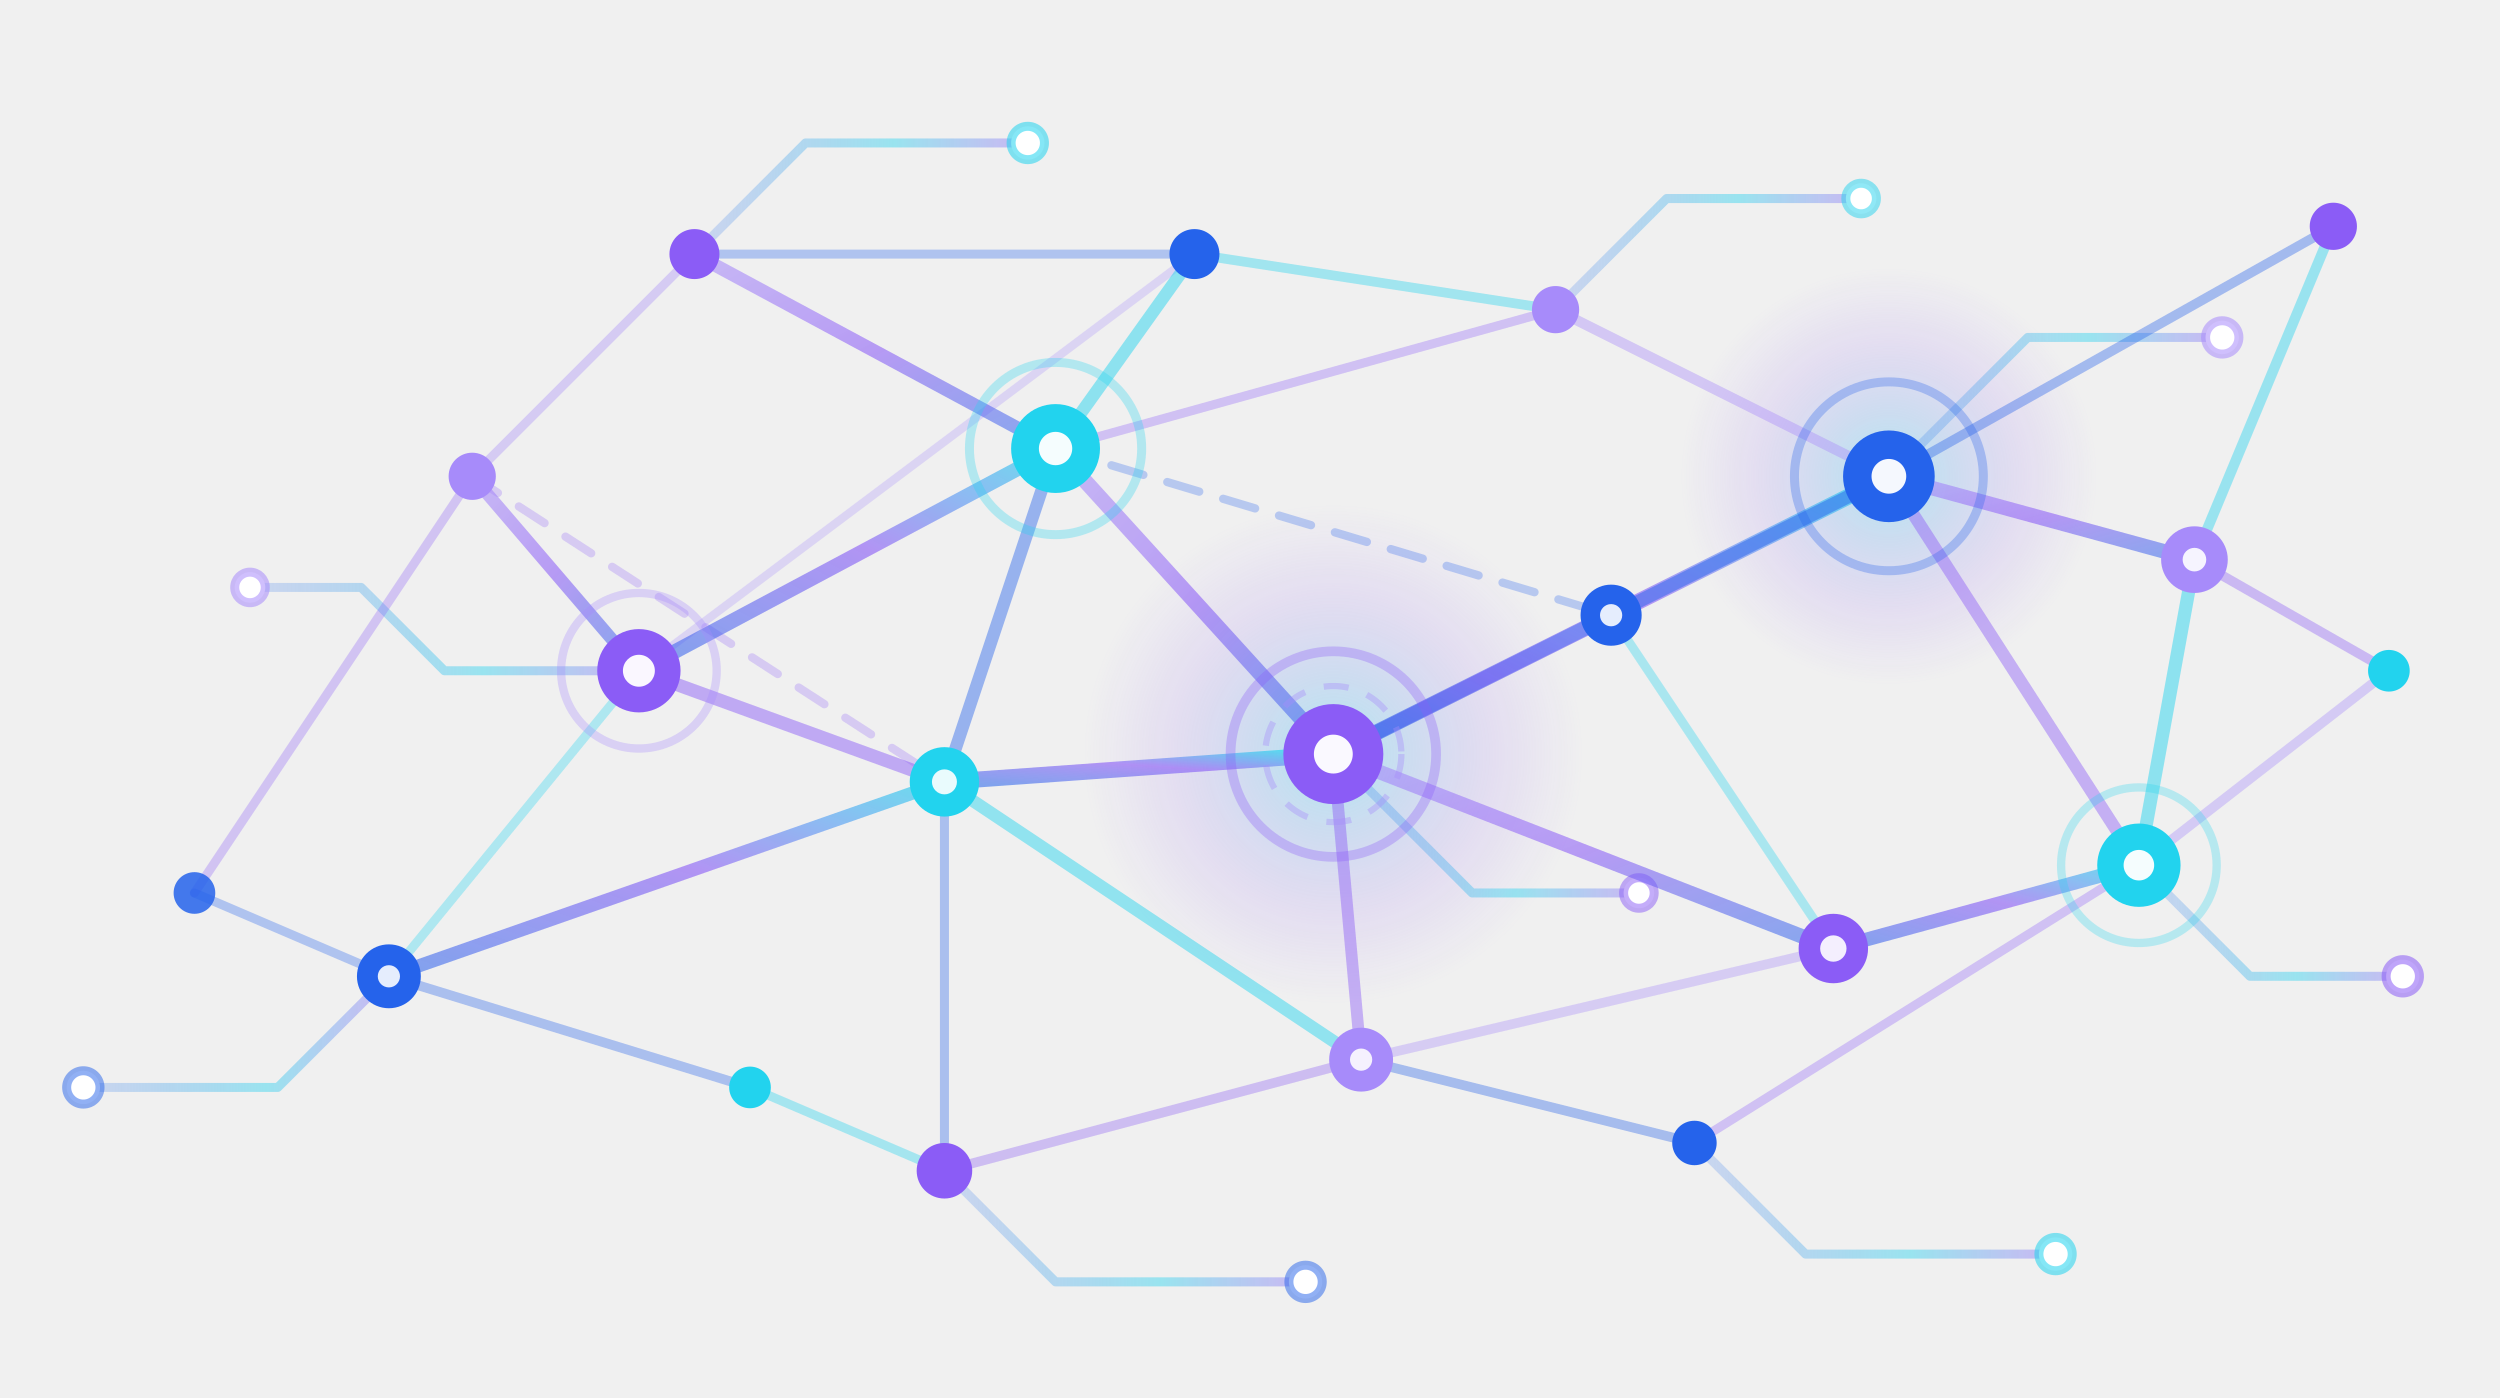
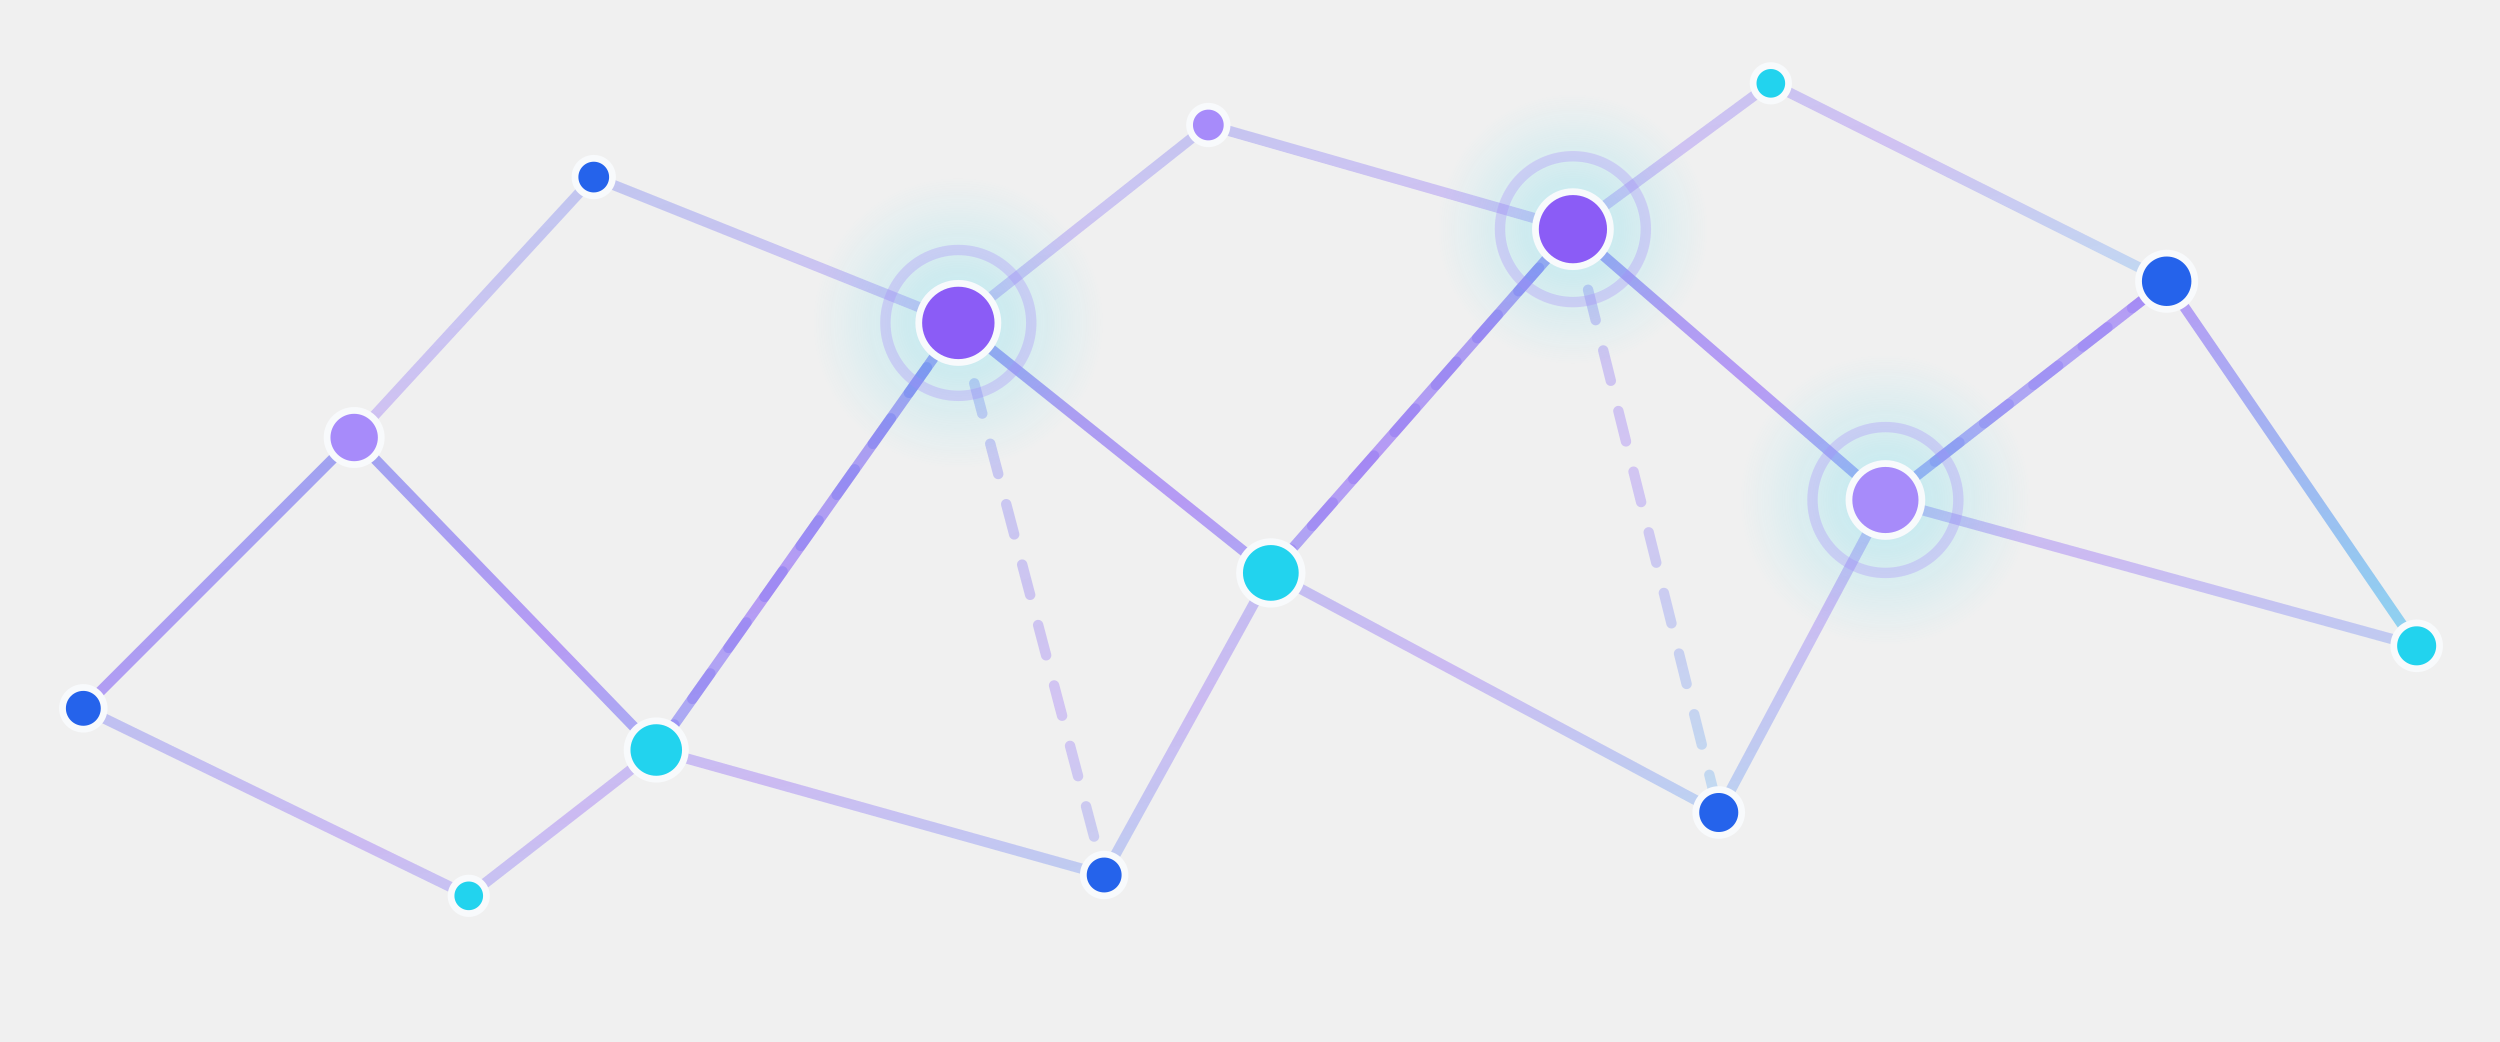
- <svg xmlns="http://www.w3.org/2000/svg" viewBox="0 0 180 100" width="136" height="76" aria-hidden="true">
+ <svg xmlns="http://www.w3.org/2000/svg" viewBox="0 0 240 100" width="240" height="100" aria-hidden="true">
  <defs>
-     <linearGradient id="nn-backbone-1" x1="0%" y1="100%" x2="100%" y2="0%">
-       <stop offset="0%" stop-color="#2563EB" stop-opacity="0.55" />
-       <stop offset="55%" stop-color="#8B5CF6" stop-opacity="0.62" />
-       <stop offset="100%" stop-color="#22D3EE" stop-opacity="0.65" />
+     <linearGradient id="line" x1="0" y1="0" x2="1" y2="1">
+       <stop stop-color="#2563EB" stop-opacity=".48" />
+       <stop offset=".5" stop-color="#8B5CF6" stop-opacity=".58" />
+       <stop offset="1" stop-color="#22D3EE" stop-opacity=".52" />
    </linearGradient>
-     <linearGradient id="nn-backbone-2" x1="0%" y1="0%" x2="100%" y2="100%">
-       <stop offset="0%" stop-color="#A78BFA" stop-opacity="0.55" />
-       <stop offset="50%" stop-color="#8B5CF6" stop-opacity="0.58" />
-       <stop offset="100%" stop-color="#2563EB" stop-opacity="0.52" />
-     </linearGradient>
-     <linearGradient id="nn-circuit" x1="0%" y1="50%" x2="100%" y2="50%">
-       <stop offset="0%" stop-color="#2563EB" stop-opacity="0.18" />
-       <stop offset="60%" stop-color="#22D3EE" stop-opacity="0.42" />
-       <stop offset="100%" stop-color="#8B5CF6" stop-opacity="0.38" />
-     </linearGradient>
-     <radialGradient id="nn-hub-glow" cx="50%" cy="50%" r="50%">
-       <stop offset="0%" stop-color="#22D3EE" stop-opacity="0.32" />
-       <stop offset="65%" stop-color="#8B5CF6" stop-opacity="0.12" />
-       <stop offset="100%" stop-color="#8B5CF6" stop-opacity="0" />
+     <radialGradient id="glow">
+       <stop stop-color="#22D3EE" stop-opacity=".25" />
+       <stop offset="1" stop-color="#22D3EE" stop-opacity="0" />
    </radialGradient>
  </defs>
-   <circle cx="96" cy="54" r="18" fill="url(#nn-hub-glow)" />
-   <circle cx="136" cy="34" r="15" fill="url(#nn-hub-glow)" />
-   <g fill="none" stroke="url(#nn-circuit)" stroke-width="0.65" stroke-linecap="round" stroke-linejoin="round">
-     <path d="M 6 78 L 20 78 L 28 70" />
-     <path d="M 18 42 L 26 42 L 32 48 L 46 48" />
-     <path d="M 50 18 L 58 10 L 74 10" />
-     <path d="M 68 84 L 76 92 L 94 92" />
-     <path d="M 96 54 L 106 64 L 118 64" />
-     <path d="M 122 82 L 130 90 L 148 90" />
-     <path d="M 136 34 L 146 24 L 160 24" />
-     <path d="M 154 62 L 162 70 L 173 70" />
-     <path d="M 112 22 L 120 14 L 134 14" />
+   <g fill="none" stroke="url(#line)" stroke-linecap="round">
+     <path d="M8 68 34 42 63 72 92 31 122 55 151 22 181 48 208 27 232 62" />
+     <path d="M8 68 45 86 63 72 106 84 122 55 165 78 181 48 232 62" opacity=".62" />
+     <path d="M34 42 57 17 92 31 116 12 151 22 170 8 208 27" opacity=".55" />
+     <path d="M63 72 92 31M92 31 106 84M122 55 151 22M151 22 165 78M181 48 208 27" stroke-dasharray="3 3" opacity=".52" />
  </g>
-   <g fill="#FFFFFF" stroke-width="0.65">
-     <circle cx="6" cy="78" r="1.2" stroke="#2563EB" stroke-opacity="0.5" />
-     <circle cx="18" cy="42" r="1.1" stroke="#A78BFA" stroke-opacity="0.55" />
-     <circle cx="74" cy="10" r="1.2" stroke="#22D3EE" stroke-opacity="0.55" />
-     <circle cx="94" cy="92" r="1.2" stroke="#2563EB" stroke-opacity="0.5" />
-     <circle cx="118" cy="64" r="1.1" stroke="#8B5CF6" stroke-opacity="0.5" />
-     <circle cx="148" cy="90" r="1.2" stroke="#22D3EE" stroke-opacity="0.55" />
-     <circle cx="160" cy="24" r="1.2" stroke="#A78BFA" stroke-opacity="0.55" />
-     <circle cx="173" cy="70" r="1.2" stroke="#8B5CF6" stroke-opacity="0.55" />
-     <circle cx="134" cy="14" r="1.1" stroke="#22D3EE" stroke-opacity="0.5" />
+   <g fill="url(#glow)">
+     <circle cx="92" cy="31" r="14" />
+     <circle cx="151" cy="22" r="13" />
+     <circle cx="181" cy="48" r="14" />
  </g>
-   <g stroke-linecap="round">
-     <line x1="14" y1="64" x2="28" y2="70" stroke="#2563EB" stroke-opacity="0.32" stroke-width="0.65" />
-     <line x1="14" y1="64" x2="34" y2="34" stroke="#8B5CF6" stroke-opacity="0.30" stroke-width="0.65" />
-     <line x1="28" y1="70" x2="46" y2="48" stroke="#22D3EE" stroke-opacity="0.32" stroke-width="0.65" />
-     <line x1="28" y1="70" x2="54" y2="78" stroke="#2563EB" stroke-opacity="0.34" stroke-width="0.7" />
-     <line x1="34" y1="34" x2="50" y2="18" stroke="#A78BFA" stroke-opacity="0.36" stroke-width="0.65" />
-     <line x1="34" y1="34" x2="68" y2="56" stroke="#8B5CF6" stroke-opacity="0.26" stroke-width="0.6" stroke-dasharray="2.2 1.8" />
-     <line x1="50" y1="18" x2="86" y2="18" stroke="#2563EB" stroke-opacity="0.32" stroke-width="0.65" />
-     <line x1="46" y1="48" x2="86" y2="18" stroke="#A78BFA" stroke-opacity="0.28" stroke-width="0.6" />
-     <line x1="54" y1="78" x2="68" y2="84" stroke="#22D3EE" stroke-opacity="0.36" stroke-width="0.65" />
-     <line x1="68" y1="56" x2="68" y2="84" stroke="#2563EB" stroke-opacity="0.34" stroke-width="0.65" />
-     <line x1="68" y1="84" x2="98" y2="76" stroke="#8B5CF6" stroke-opacity="0.34" stroke-width="0.7" />
-     <line x1="86" y1="18" x2="112" y2="22" stroke="#22D3EE" stroke-opacity="0.38" stroke-width="0.7" />
-     <line x1="76" y1="32" x2="112" y2="22" stroke="#8B5CF6" stroke-opacity="0.32" stroke-width="0.65" />
-     <line x1="76" y1="32" x2="116" y2="44" stroke="#2563EB" stroke-opacity="0.28" stroke-width="0.6" stroke-dasharray="2.4 1.8" />
-     <line x1="98" y1="76" x2="122" y2="82" stroke="#2563EB" stroke-opacity="0.36" stroke-width="0.7" />
-     <line x1="98" y1="76" x2="132" y2="68" stroke="#A78BFA" stroke-opacity="0.35" stroke-width="0.7" />
-     <line x1="112" y1="22" x2="136" y2="34" stroke="#A78BFA" stroke-opacity="0.4" stroke-width="0.75" />
-     <line x1="116" y1="44" x2="132" y2="68" stroke="#22D3EE" stroke-opacity="0.34" stroke-width="0.65" />
-     <line x1="122" y1="82" x2="154" y2="62" stroke="#8B5CF6" stroke-opacity="0.32" stroke-width="0.65" />
-     <line x1="136" y1="34" x2="168" y2="16" stroke="#2563EB" stroke-opacity="0.38" stroke-width="0.7" />
-     <line x1="158" y1="40" x2="168" y2="16" stroke="#22D3EE" stroke-opacity="0.42" stroke-width="0.75" />
-     <line x1="154" y1="62" x2="172" y2="48" stroke="#A78BFA" stroke-opacity="0.38" stroke-width="0.7" />
-     <line x1="158" y1="40" x2="172" y2="48" stroke="#8B5CF6" stroke-opacity="0.38" stroke-width="0.7" />
+   <g stroke="#F8FAFC" stroke-width=".65">
+     <circle cx="8" cy="68" r="2" fill="#2563EB" />
+     <circle cx="34" cy="42" r="2.6" fill="#A78BFA" />
+     <circle cx="45" cy="86" r="1.7" fill="#22D3EE" />
+     <circle cx="57" cy="17" r="1.8" fill="#2563EB" />
+     <circle cx="63" cy="72" r="2.8" fill="#22D3EE" />
+     <circle cx="92" cy="31" r="3.8" fill="#8B5CF6" />
+     <circle cx="106" cy="84" r="2" fill="#2563EB" />
+     <circle cx="116" cy="12" r="1.8" fill="#A78BFA" />
+     <circle cx="122" cy="55" r="3" fill="#22D3EE" />
+     <circle cx="151" cy="22" r="3.6" fill="#8B5CF6" />
+     <circle cx="165" cy="78" r="2.2" fill="#2563EB" />
+     <circle cx="170" cy="8" r="1.7" fill="#22D3EE" />
+     <circle cx="181" cy="48" r="3.5" fill="#A78BFA" />
+     <circle cx="208" cy="27" r="2.7" fill="#2563EB" />
+     <circle cx="232" cy="62" r="2.2" fill="#22D3EE" />
  </g>
-   <g stroke-linecap="round">
-     <line x1="28" y1="70" x2="68" y2="56" stroke="url(#nn-backbone-1)" stroke-width="0.95" />
-     <line x1="34" y1="34" x2="46" y2="48" stroke="url(#nn-backbone-2)" stroke-width="0.9" />
-     <line x1="46" y1="48" x2="76" y2="32" stroke="url(#nn-backbone-1)" stroke-width="1.05" />
-     <line x1="46" y1="48" x2="68" y2="56" stroke="#8B5CF6" stroke-opacity="0.48" stroke-width="0.95" />
-     <line x1="50" y1="18" x2="76" y2="32" stroke="url(#nn-backbone-2)" stroke-width="0.95" />
-     <line x1="68" y1="56" x2="76" y2="32" stroke="#2563EB" stroke-opacity="0.44" stroke-width="0.9" />
-     <line x1="68" y1="56" x2="96" y2="54" stroke="url(#nn-backbone-1)" stroke-width="1.15" />
-     <line x1="68" y1="56" x2="98" y2="76" stroke="#22D3EE" stroke-opacity="0.46" stroke-width="0.9" />
-     <line x1="76" y1="32" x2="96" y2="54" stroke="url(#nn-backbone-2)" stroke-width="1.1" />
-     <line x1="76" y1="32" x2="86" y2="18" stroke="#22D3EE" stroke-opacity="0.48" stroke-width="0.9" />
-     <line x1="96" y1="54" x2="116" y2="44" stroke="url(#nn-backbone-1)" stroke-width="1.05" />
-     <line x1="96" y1="54" x2="136" y2="34" stroke="url(#nn-backbone-1)" stroke-width="1.15" />
-     <line x1="96" y1="54" x2="132" y2="68" stroke="url(#nn-backbone-2)" stroke-width="1.05" />
-     <line x1="96" y1="54" x2="98" y2="76" stroke="#8B5CF6" stroke-opacity="0.44" stroke-width="0.85" />
-     <line x1="116" y1="44" x2="136" y2="34" stroke="#2563EB" stroke-opacity="0.48" stroke-width="0.95" />
-     <line x1="136" y1="34" x2="158" y2="40" stroke="url(#nn-backbone-2)" stroke-width="1.05" />
-     <line x1="136" y1="34" x2="154" y2="62" stroke="#8B5CF6" stroke-opacity="0.44" stroke-width="0.9" />
-     <line x1="132" y1="68" x2="154" y2="62" stroke="url(#nn-backbone-1)" stroke-width="1.0" />
-     <line x1="154" y1="62" x2="158" y2="40" stroke="#22D3EE" stroke-opacity="0.48" stroke-width="0.95" />
+   <g fill="none" stroke="#A78BFA" opacity=".32">
+     <circle cx="92" cy="31" r="7" />
+     <circle cx="151" cy="22" r="7" />
+     <circle cx="181" cy="48" r="7" />
  </g>
-   <g fill="none">
-     <circle cx="46" cy="48" r="5.6" stroke="#A78BFA" stroke-width="0.6" stroke-opacity="0.32" />
-     <circle cx="76" cy="32" r="6.2" stroke="#22D3EE" stroke-width="0.65" stroke-opacity="0.30" />
-     <circle cx="96" cy="54" r="7.4" stroke="#8B5CF6" stroke-width="0.7" stroke-opacity="0.32" />
-     <circle cx="96" cy="54" r="4.9" stroke="#A78BFA" stroke-width="0.45" stroke-opacity="0.38" stroke-dasharray="1.8 1.4" />
-     <circle cx="136" cy="34" r="6.8" stroke="#2563EB" stroke-width="0.65" stroke-opacity="0.30" />
-     <circle cx="154" cy="62" r="5.6" stroke="#22D3EE" stroke-width="0.6" stroke-opacity="0.28" />
-   </g>
-   <circle cx="14" cy="64" r="1.5" fill="#2563EB" opacity="0.85" />
-   <circle cx="34" cy="34" r="1.7" fill="#A78BFA" />
-   <circle cx="50" cy="18" r="1.8" fill="#8B5CF6" />
-   <circle cx="54" cy="78" r="1.5" fill="#22D3EE" />
-   <circle cx="86" cy="18" r="1.8" fill="#2563EB" />
-   <circle cx="112" cy="22" r="1.7" fill="#A78BFA" />
-   <circle cx="122" cy="82" r="1.6" fill="#2563EB" />
-   <circle cx="168" cy="16" r="1.7" fill="#8B5CF6" />
-   <circle cx="172" cy="48" r="1.5" fill="#22D3EE" />
-   <circle cx="28" cy="70" r="2.3" fill="#2563EB" />
-   <circle cx="68" cy="56" r="2.5" fill="#22D3EE" />
-   <circle cx="68" cy="84" r="2.0" fill="#8B5CF6" />
-   <circle cx="98" cy="76" r="2.3" fill="#A78BFA" />
-   <circle cx="116" cy="44" r="2.2" fill="#2563EB" />
-   <circle cx="132" cy="68" r="2.5" fill="#8B5CF6" />
-   <circle cx="158" cy="40" r="2.4" fill="#A78BFA" />
-   <circle cx="46" cy="48" r="3.0" fill="#8B5CF6" />
-   <circle cx="76" cy="32" r="3.2" fill="#22D3EE" />
-   <circle cx="96" cy="54" r="3.6" fill="#8B5CF6" />
-   <circle cx="136" cy="34" r="3.3" fill="#2563EB" />
-   <circle cx="154" cy="62" r="3.0" fill="#22D3EE" />
-   <circle cx="28" cy="70" r="0.8" fill="#FFFFFF" opacity="0.88" />
-   <circle cx="46" cy="48" r="1.15" fill="#FFFFFF" opacity="0.95" />
-   <circle cx="68" cy="56" r="0.9" fill="#FFFFFF" opacity="0.9" />
-   <circle cx="76" cy="32" r="1.2" fill="#FFFFFF" opacity="0.95" />
-   <circle cx="96" cy="54" r="1.4" fill="#FFFFFF" opacity="0.96" />
-   <circle cx="98" cy="76" r="0.8" fill="#FFFFFF" opacity="0.88" />
-   <circle cx="116" cy="44" r="0.8" fill="#FFFFFF" opacity="0.88" />
-   <circle cx="132" cy="68" r="0.95" fill="#FFFFFF" opacity="0.9" />
-   <circle cx="136" cy="34" r="1.25" fill="#FFFFFF" opacity="0.95" />
-   <circle cx="154" cy="62" r="1.1" fill="#FFFFFF" opacity="0.95" />
-   <circle cx="158" cy="40" r="0.85" fill="#FFFFFF" opacity="0.9" />
</svg>
